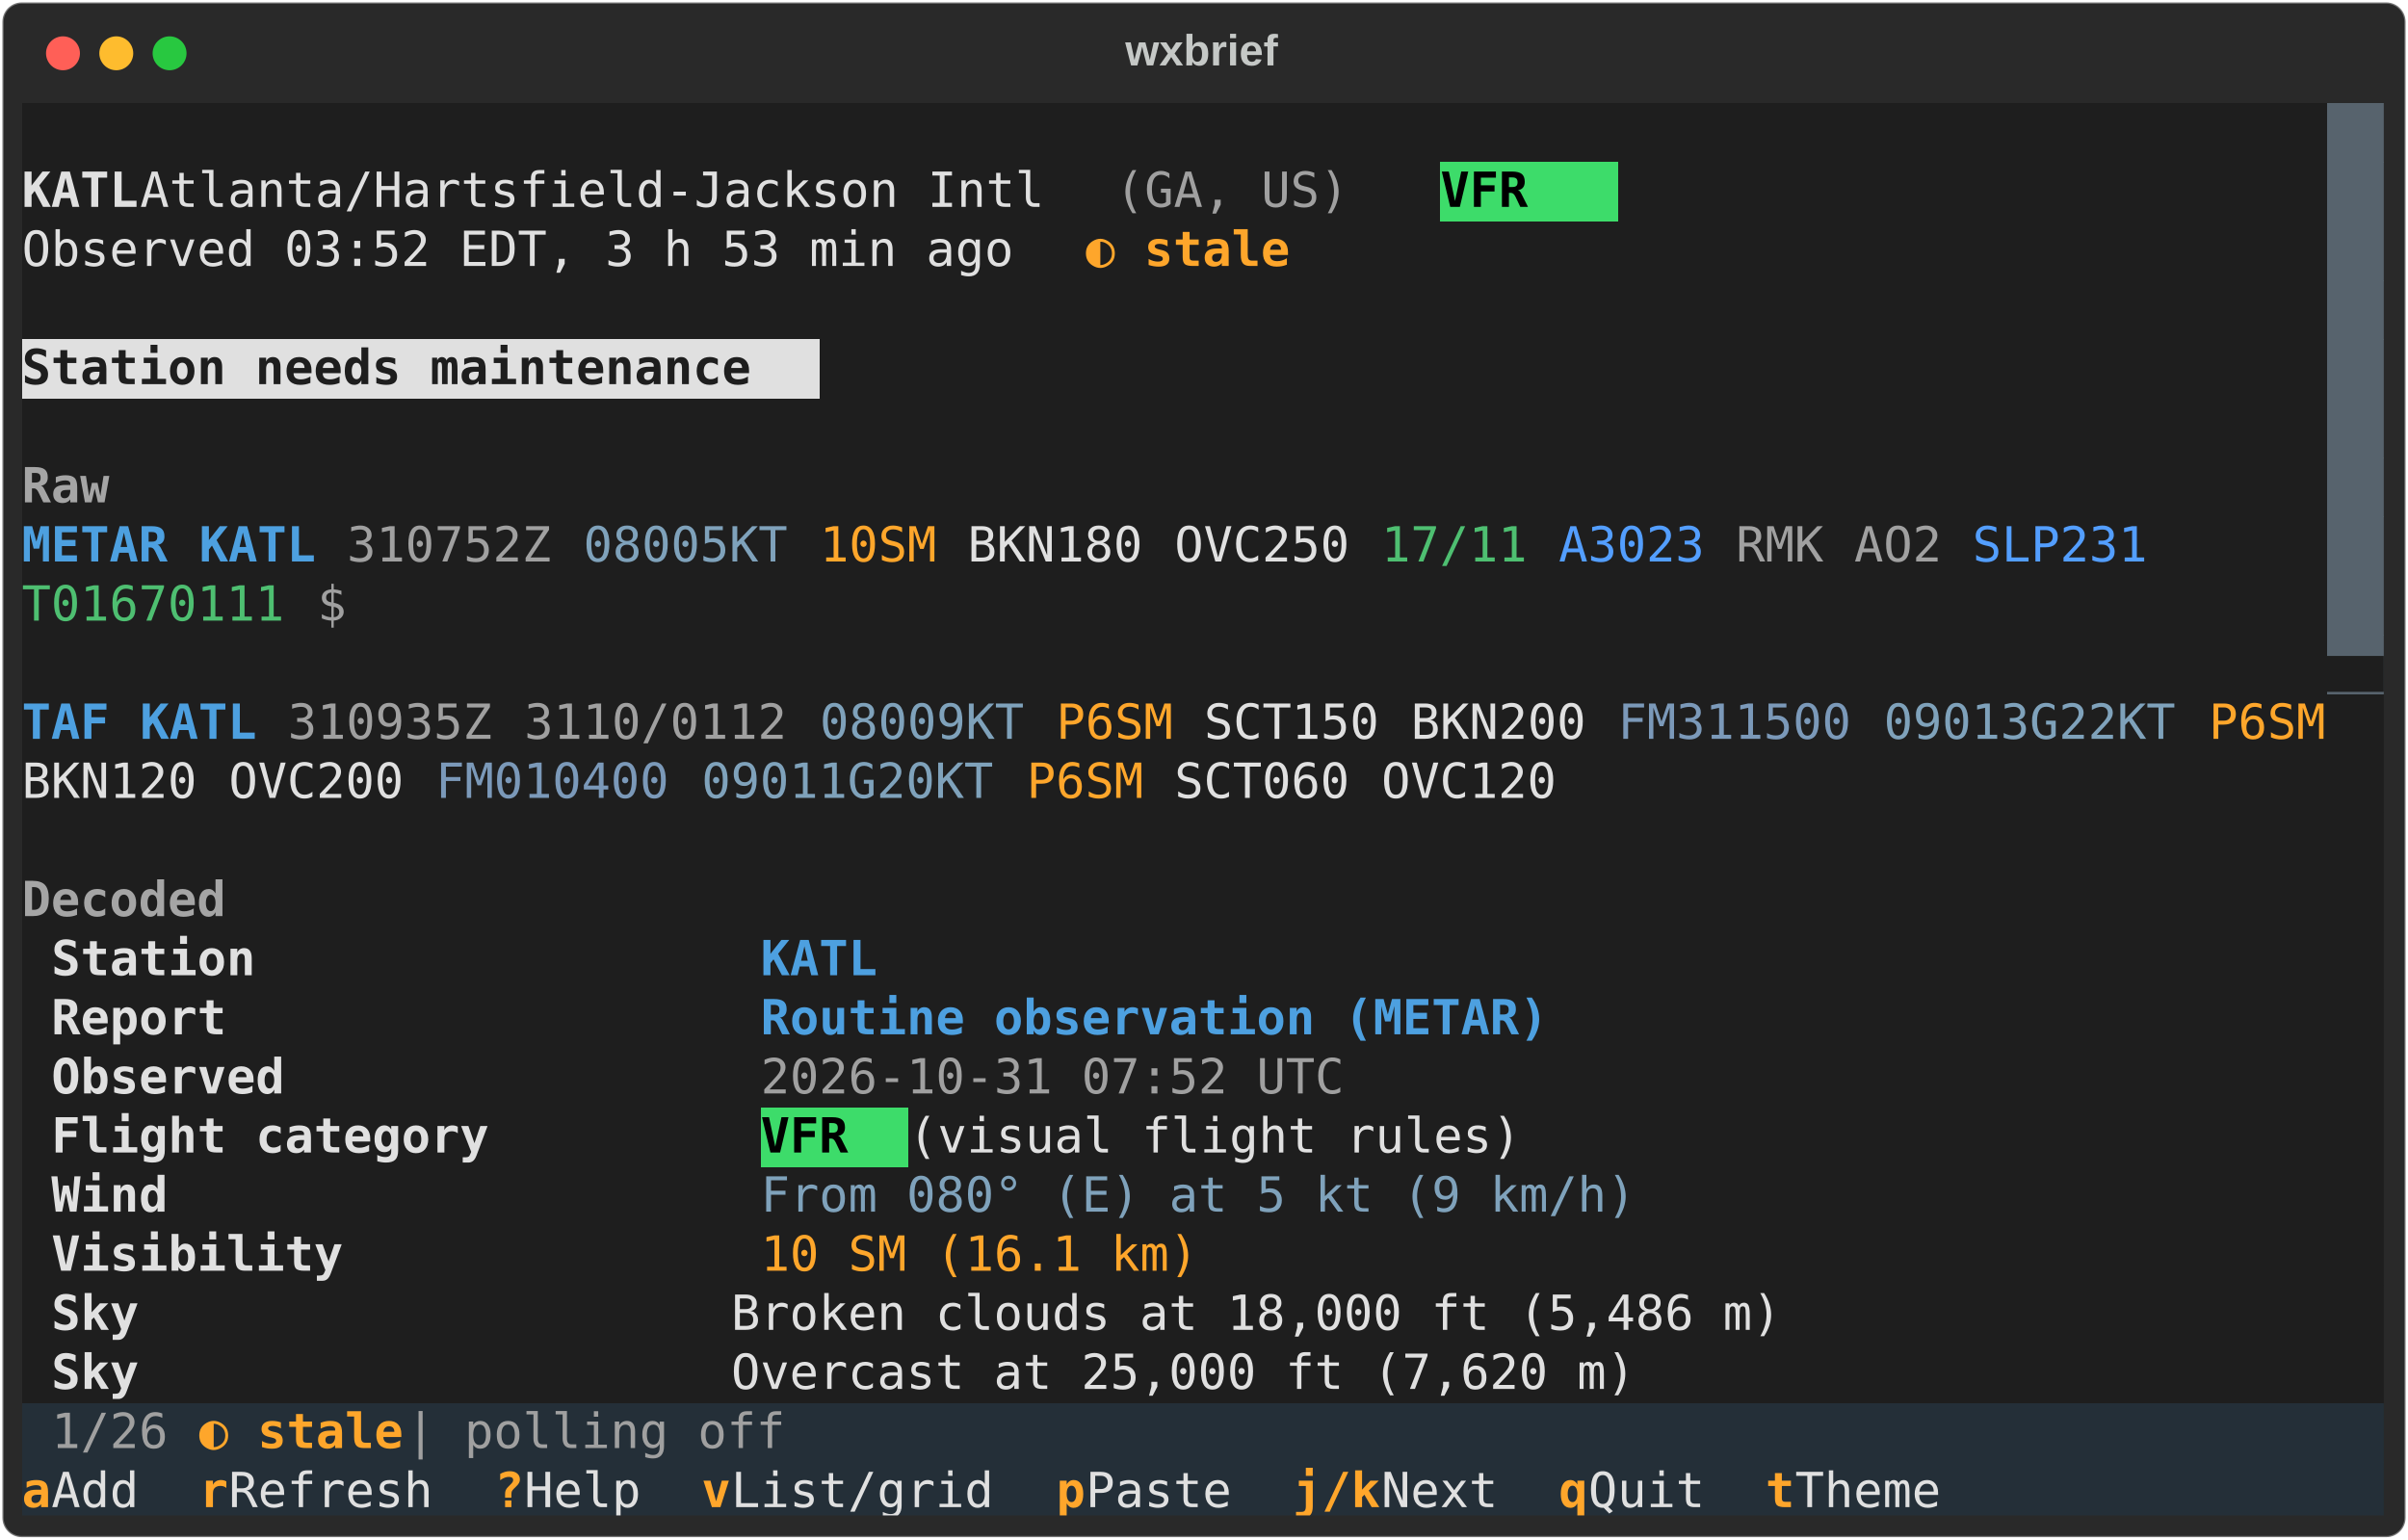
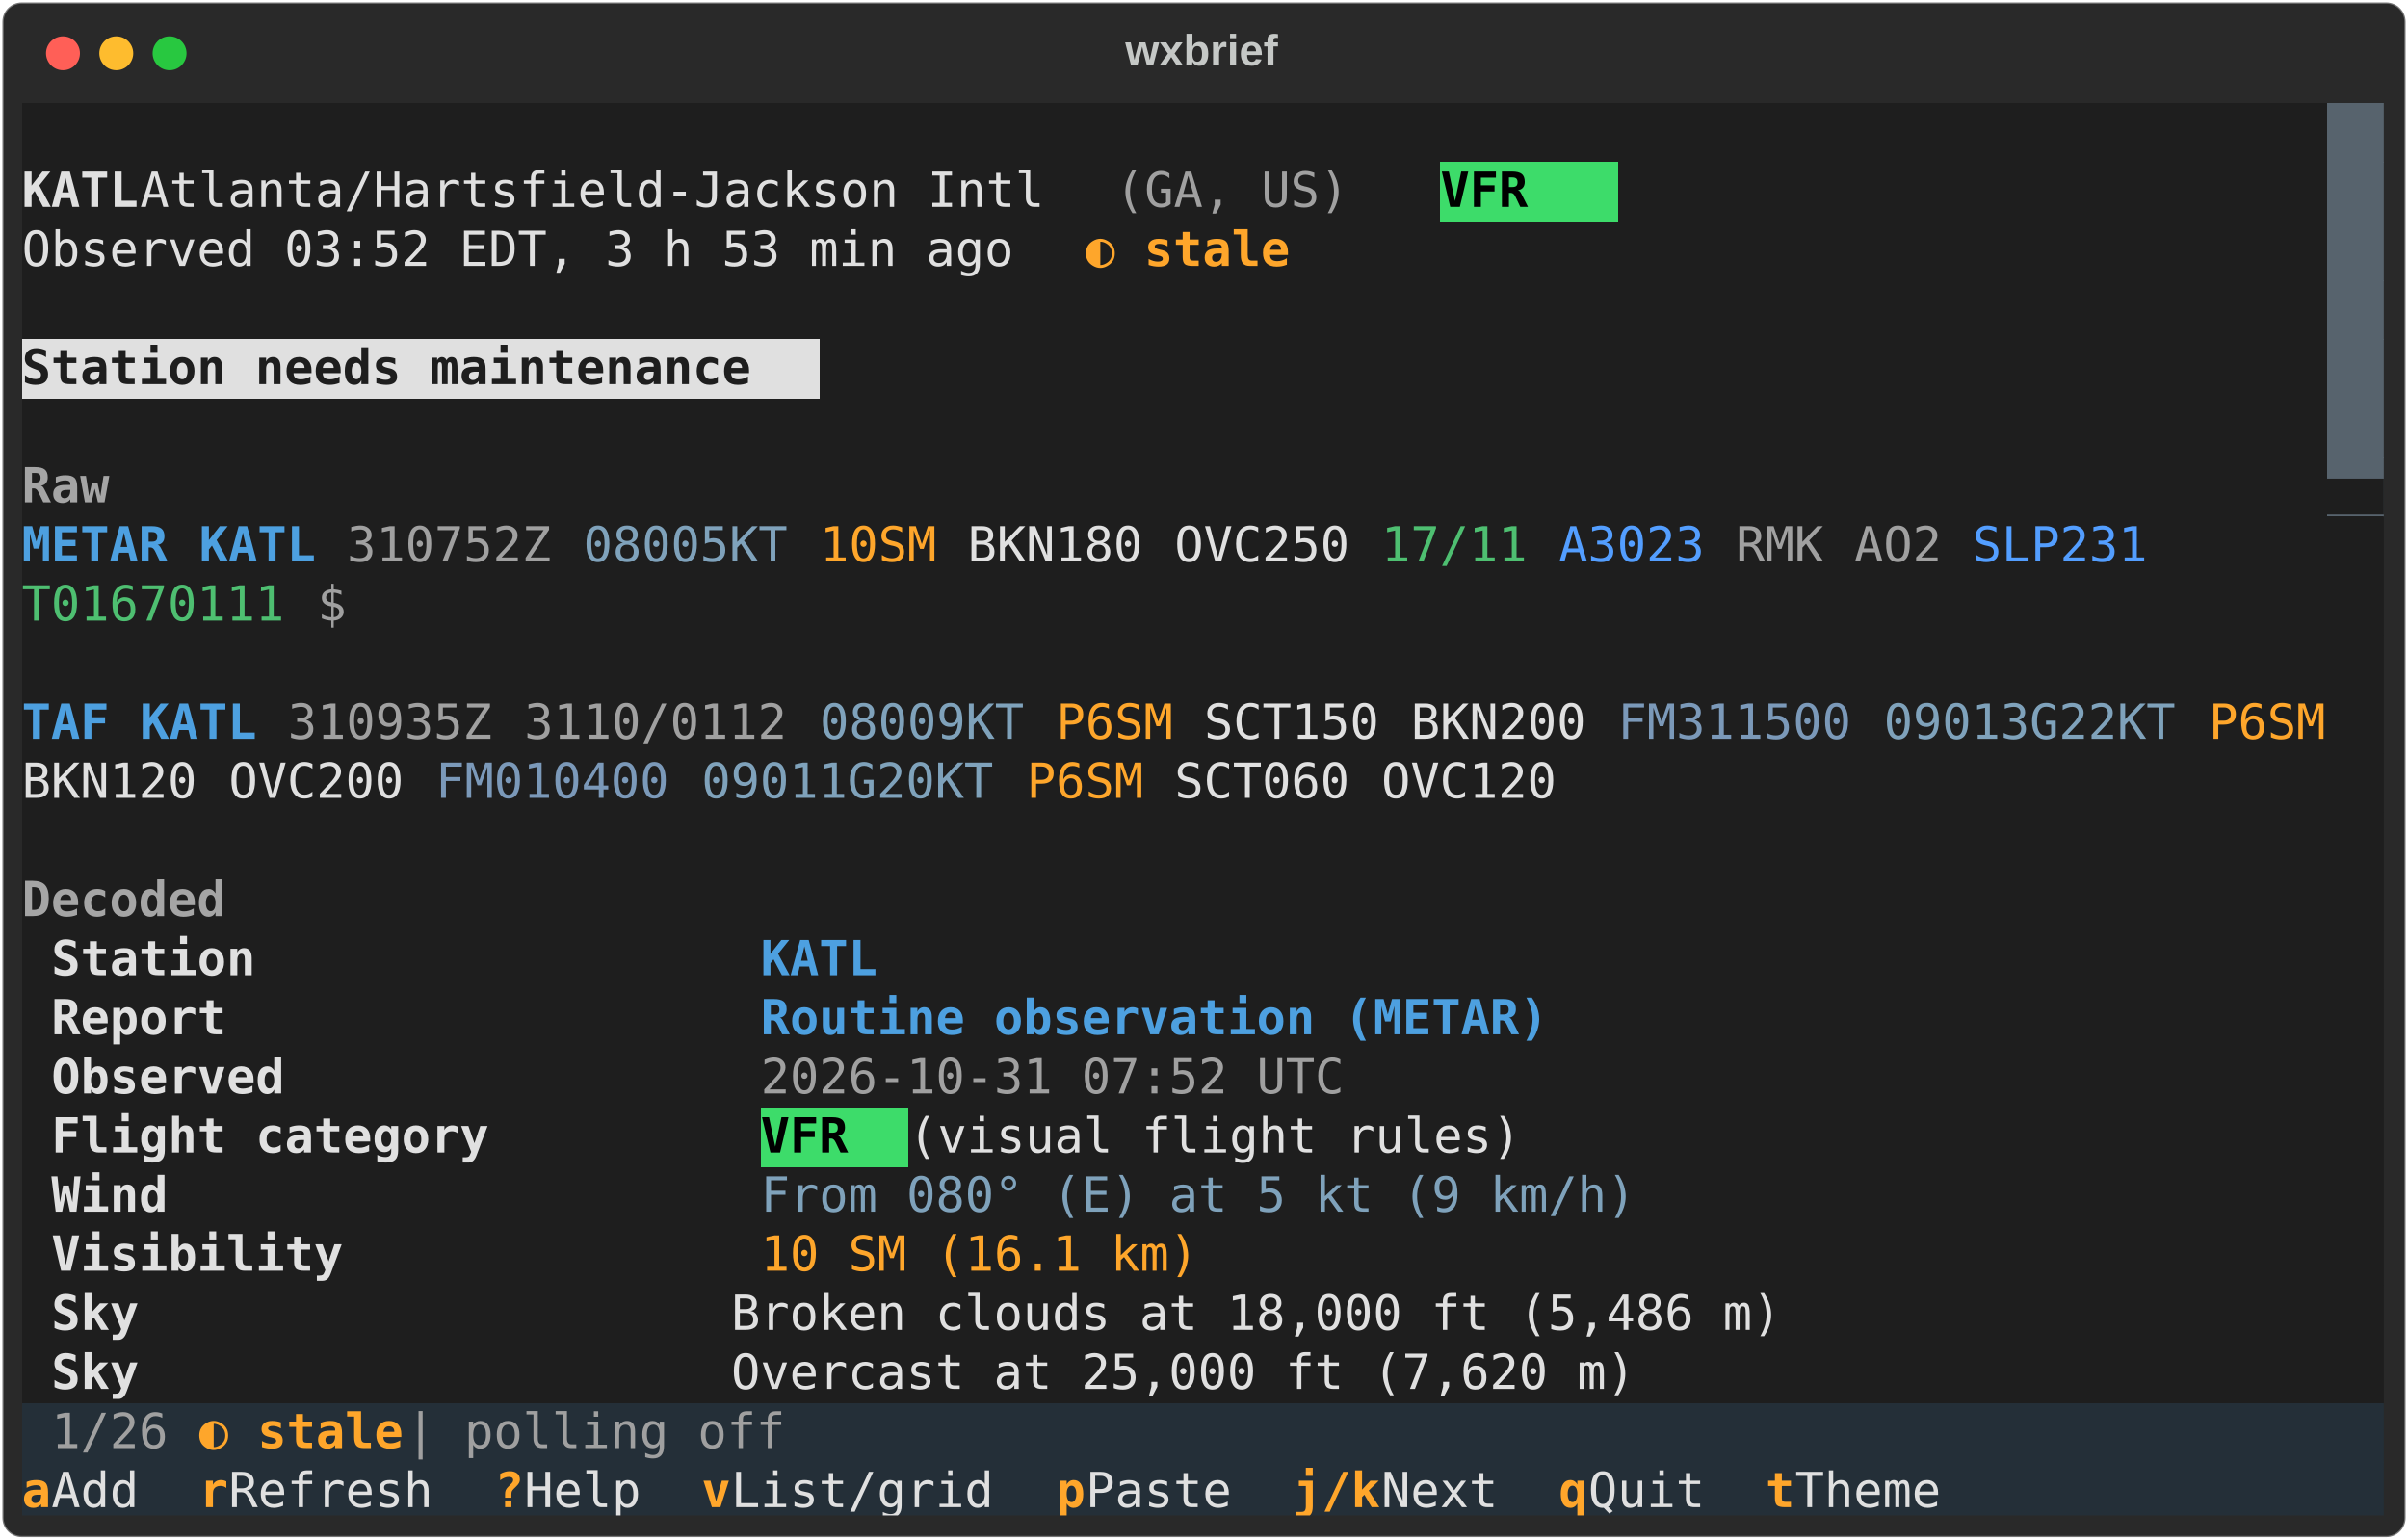
<svg xmlns="http://www.w3.org/2000/svg" class="rich-terminal" viewBox="0 0 994 635.6">
  <style>

    @font-face {
        font-family: "Fira Code";
        src: local("FiraCode-Regular"),
                url("https://cdnjs.cloudflare.com/ajax/libs/firacode/6.2.0/woff2/FiraCode-Regular.woff2") format("woff2"),
                url("https://cdnjs.cloudflare.com/ajax/libs/firacode/6.2.0/woff/FiraCode-Regular.woff") format("woff");
        font-style: normal;
        font-weight: 400;
    }
    @font-face {
        font-family: "Fira Code";
        src: local("FiraCode-Bold"),
                url("https://cdnjs.cloudflare.com/ajax/libs/firacode/6.2.0/woff2/FiraCode-Bold.woff2") format("woff2"),
                url("https://cdnjs.cloudflare.com/ajax/libs/firacode/6.2.0/woff/FiraCode-Bold.woff") format("woff");
        font-style: bold;
        font-weight: 700;
    }

    .terminal-matrix {
        font-family: Fira Code, monospace;
        font-size: 20px;
        line-height: 24.4px;
        font-variant-east-asian: full-width;
    }

    .terminal-title {
        font-size: 18px;
        font-weight: bold;
        font-family: arial;
    }

    .terminal-r1 { fill: #c5c8c6 }
.terminal-r2 { fill: #1e1e1e }
.terminal-r3 { fill: #e0e0e0;font-weight: bold }
.terminal-r4 { fill: #e0e0e0 }
.terminal-r5 { fill: #a0a0a0 }
.terminal-r6 { fill: #000000;font-weight: bold }
.terminal-r7 { fill: #fea62b;font-weight: bold }
.terminal-r8 { fill: #1e1e1e;font-weight: bold }
.terminal-r9 { fill: #a5a5a5;font-weight: bold }
.terminal-r10 { fill: #4da0e0;font-weight: bold }
.terminal-r11 { fill: #7fa2bb }
.terminal-r12 { fill: #fea62b }
.terminal-r13 { fill: #4ebf71 }
.terminal-r14 { fill: #539eff }
.terminal-r15 { fill: #7b99b9 }
.terminal-r16 { fill: #ffa62b;font-weight: bold }
    </style>
  <defs>
    <clipPath id="terminal-clip-terminal">
      <rect x="0" y="0" width="975.0" height="584.6" />
    </clipPath>
    <clipPath id="terminal-line-0">
      <rect x="0" y="1.5" width="976" height="24.65" />
    </clipPath>
    <clipPath id="terminal-line-1">
      <rect x="0" y="25.9" width="976" height="24.65" />
    </clipPath>
    <clipPath id="terminal-line-2">
      <rect x="0" y="50.3" width="976" height="24.65" />
    </clipPath>
    <clipPath id="terminal-line-3">
      <rect x="0" y="74.7" width="976" height="24.65" />
    </clipPath>
    <clipPath id="terminal-line-4">
      <rect x="0" y="99.1" width="976" height="24.65" />
    </clipPath>
    <clipPath id="terminal-line-5">
      <rect x="0" y="123.5" width="976" height="24.65" />
    </clipPath>
    <clipPath id="terminal-line-6">
      <rect x="0" y="147.9" width="976" height="24.65" />
    </clipPath>
    <clipPath id="terminal-line-7">
      <rect x="0" y="172.3" width="976" height="24.65" />
    </clipPath>
    <clipPath id="terminal-line-8">
      <rect x="0" y="196.7" width="976" height="24.65" />
    </clipPath>
    <clipPath id="terminal-line-9">
      <rect x="0" y="221.1" width="976" height="24.65" />
    </clipPath>
    <clipPath id="terminal-line-10">
      <rect x="0" y="245.5" width="976" height="24.65" />
    </clipPath>
    <clipPath id="terminal-line-11">
      <rect x="0" y="269.9" width="976" height="24.65" />
    </clipPath>
    <clipPath id="terminal-line-12">
      <rect x="0" y="294.3" width="976" height="24.65" />
    </clipPath>
    <clipPath id="terminal-line-13">
      <rect x="0" y="318.7" width="976" height="24.65" />
    </clipPath>
    <clipPath id="terminal-line-14">
      <rect x="0" y="343.1" width="976" height="24.65" />
    </clipPath>
    <clipPath id="terminal-line-15">
      <rect x="0" y="367.5" width="976" height="24.65" />
    </clipPath>
    <clipPath id="terminal-line-16">
      <rect x="0" y="391.9" width="976" height="24.65" />
    </clipPath>
    <clipPath id="terminal-line-17">
      <rect x="0" y="416.3" width="976" height="24.65" />
    </clipPath>
    <clipPath id="terminal-line-18">
      <rect x="0" y="440.7" width="976" height="24.65" />
    </clipPath>
    <clipPath id="terminal-line-19">
      <rect x="0" y="465.1" width="976" height="24.65" />
    </clipPath>
    <clipPath id="terminal-line-20">
      <rect x="0" y="489.5" width="976" height="24.65" />
    </clipPath>
    <clipPath id="terminal-line-21">
      <rect x="0" y="513.9" width="976" height="24.65" />
    </clipPath>
    <clipPath id="terminal-line-22">
      <rect x="0" y="538.3" width="976" height="24.65" />
    </clipPath>
  </defs>
  <rect fill="#292929" stroke="rgba(255,255,255,0.35)" stroke-width="1" x="1" y="1" width="992" height="633.6" rx="8" />
  <text class="terminal-title" fill="#c5c8c6" text-anchor="middle" x="496" y="27">wxbrief</text>
  <g transform="translate(26,22)">
    <circle cx="0" cy="0" r="7" fill="#ff5f57" />
    <circle cx="22" cy="0" r="7" fill="#febc2e" />
    <circle cx="44" cy="0" r="7" fill="#28c840" />
  </g>
  <g transform="translate(9, 41)" clip-path="url(#terminal-clip-terminal)">
    <rect fill="#1e1e1e" x="0" y="1.5" width="951.6" height="24.65" shape-rendering="crispEdges" />
    <rect fill="#57636d" x="951.6" y="1.5" width="24.4" height="24.65" shape-rendering="crispEdges" />
    <rect fill="#1e1e1e" x="0" y="25.9" width="48.8" height="24.65" shape-rendering="crispEdges" />
    <rect fill="#1e1e1e" x="48.8" y="25.9" width="402.6" height="24.65" shape-rendering="crispEdges" />
    <rect fill="#1e1e1e" x="451.4" y="25.9" width="109.8" height="24.65" shape-rendering="crispEdges" />
    <rect fill="#1e1e1e" x="561.2" y="25.9" width="24.4" height="24.65" shape-rendering="crispEdges" />
    <rect fill="#3ddc6a" x="585.6" y="25.9" width="73.2" height="24.65" shape-rendering="crispEdges" />
    <rect fill="#1e1e1e" x="658.8" y="25.9" width="292.8" height="24.65" shape-rendering="crispEdges" />
    <rect fill="#57636d" x="951.6" y="25.9" width="24.4" height="24.65" shape-rendering="crispEdges" />
    <rect fill="#1e1e1e" x="0" y="50.3" width="439.2" height="24.65" shape-rendering="crispEdges" />
    <rect fill="#1e1e1e" x="439.2" y="50.3" width="85.4" height="24.65" shape-rendering="crispEdges" />
    <rect fill="#1e1e1e" x="524.6" y="50.3" width="427" height="24.65" shape-rendering="crispEdges" />
    <rect fill="#57636d" x="951.6" y="50.3" width="24.4" height="24.65" shape-rendering="crispEdges" />
    <rect fill="#1e1e1e" x="0" y="74.7" width="951.6" height="24.65" shape-rendering="crispEdges" />
    <rect fill="#57636d" x="951.6" y="74.7" width="24.4" height="24.65" shape-rendering="crispEdges" />
    <rect fill="#e0e0e0" x="0" y="99.1" width="329.4" height="24.65" shape-rendering="crispEdges" />
    <rect fill="#1e1e1e" x="329.4" y="99.1" width="622.2" height="24.65" shape-rendering="crispEdges" />
    <rect fill="#57636d" x="951.6" y="99.1" width="24.4" height="24.65" shape-rendering="crispEdges" />
    <rect fill="#1e1e1e" x="0" y="123.5" width="951.6" height="24.65" shape-rendering="crispEdges" />
    <rect fill="#57636d" x="951.6" y="123.5" width="24.4" height="24.65" shape-rendering="crispEdges" />
    <rect fill="#1e1e1e" x="0" y="147.9" width="36.6" height="24.65" shape-rendering="crispEdges" />
    <rect fill="#1e1e1e" x="36.6" y="147.9" width="915" height="24.65" shape-rendering="crispEdges" />
    <rect fill="#57636d" x="951.6" y="147.9" width="24.4" height="24.65" shape-rendering="crispEdges" />
    <rect fill="#1e1e1e" x="0" y="172.3" width="61" height="24.65" shape-rendering="crispEdges" />
    <rect fill="#1e1e1e" x="61" y="172.3" width="12.2" height="24.65" shape-rendering="crispEdges" />
    <rect fill="#1e1e1e" x="73.2" y="172.3" width="48.8" height="24.65" shape-rendering="crispEdges" />
    <rect fill="#1e1e1e" x="122" y="172.3" width="12.2" height="24.65" shape-rendering="crispEdges" />
    <rect fill="#1e1e1e" x="134.2" y="172.3" width="85.4" height="24.65" shape-rendering="crispEdges" />
    <rect fill="#1e1e1e" x="219.6" y="172.3" width="12.2" height="24.65" shape-rendering="crispEdges" />
    <rect fill="#1e1e1e" x="231.8" y="172.3" width="85.4" height="24.65" shape-rendering="crispEdges" />
    <rect fill="#1e1e1e" x="317.2" y="172.3" width="12.2" height="24.65" shape-rendering="crispEdges" />
    <rect fill="#1e1e1e" x="329.4" y="172.3" width="48.8" height="24.65" shape-rendering="crispEdges" />
    <rect fill="#1e1e1e" x="378.2" y="172.3" width="12.2" height="24.65" shape-rendering="crispEdges" />
    <rect fill="#1e1e1e" x="390.4" y="172.3" width="73.2" height="24.65" shape-rendering="crispEdges" />
    <rect fill="#1e1e1e" x="463.6" y="172.3" width="12.2" height="24.65" shape-rendering="crispEdges" />
    <rect fill="#1e1e1e" x="475.8" y="172.3" width="73.2" height="24.65" shape-rendering="crispEdges" />
    <rect fill="#1e1e1e" x="549" y="172.3" width="12.2" height="24.65" shape-rendering="crispEdges" />
    <rect fill="#1e1e1e" x="561.2" y="172.3" width="61" height="24.65" shape-rendering="crispEdges" />
    <rect fill="#1e1e1e" x="622.2" y="172.3" width="12.2" height="24.65" shape-rendering="crispEdges" />
    <rect fill="#1e1e1e" x="634.4" y="172.3" width="61" height="24.65" shape-rendering="crispEdges" />
    <rect fill="#1e1e1e" x="695.4" y="172.3" width="12.2" height="24.65" shape-rendering="crispEdges" />
    <rect fill="#1e1e1e" x="707.6" y="172.3" width="36.6" height="24.65" shape-rendering="crispEdges" />
    <rect fill="#1e1e1e" x="744.2" y="172.3" width="12.2" height="24.65" shape-rendering="crispEdges" />
    <rect fill="#1e1e1e" x="756.4" y="172.3" width="36.6" height="24.65" shape-rendering="crispEdges" />
    <rect fill="#1e1e1e" x="793" y="172.3" width="12.2" height="24.65" shape-rendering="crispEdges" />
    <rect fill="#1e1e1e" x="805.2" y="172.3" width="73.2" height="24.65" shape-rendering="crispEdges" />
    <rect fill="#1e1e1e" x="878.4" y="172.3" width="73.2" height="24.65" shape-rendering="crispEdges" />
-     <rect fill="#57636d" x="951.6" y="172.3" width="24.4" height="24.65" shape-rendering="crispEdges" />
+     <rect fill="#1e1e1e" x="951.6" y="172.3" width="24.4" height="24.65" shape-rendering="crispEdges" />
    <rect fill="#1e1e1e" x="0" y="196.7" width="109.8" height="24.65" shape-rendering="crispEdges" />
    <rect fill="#1e1e1e" x="109.8" y="196.7" width="12.2" height="24.65" shape-rendering="crispEdges" />
    <rect fill="#1e1e1e" x="122" y="196.7" width="12.2" height="24.65" shape-rendering="crispEdges" />
    <rect fill="#1e1e1e" x="134.2" y="196.7" width="817.4" height="24.65" shape-rendering="crispEdges" />
-     <rect fill="#57636d" x="951.6" y="196.7" width="24.4" height="24.65" shape-rendering="crispEdges" />
+     <rect fill="#1e1e1e" x="951.6" y="196.7" width="24.4" height="24.65" shape-rendering="crispEdges" />
    <rect fill="#1e1e1e" x="0" y="221.1" width="0" height="24.65" shape-rendering="crispEdges" />
    <rect fill="#1e1e1e" x="0" y="221.1" width="951.6" height="24.65" shape-rendering="crispEdges" />
-     <rect fill="#57636d" x="951.6" y="221.1" width="24.4" height="24.65" shape-rendering="crispEdges" />
+     <rect fill="#1e1e1e" x="951.6" y="221.1" width="24.4" height="24.65" shape-rendering="crispEdges" />
    <rect fill="#1e1e1e" x="0" y="245.5" width="36.6" height="24.65" shape-rendering="crispEdges" />
    <rect fill="#1e1e1e" x="36.6" y="245.5" width="12.2" height="24.65" shape-rendering="crispEdges" />
    <rect fill="#1e1e1e" x="48.8" y="245.5" width="48.8" height="24.65" shape-rendering="crispEdges" />
    <rect fill="#1e1e1e" x="97.6" y="245.5" width="12.2" height="24.65" shape-rendering="crispEdges" />
    <rect fill="#1e1e1e" x="109.8" y="245.5" width="85.4" height="24.65" shape-rendering="crispEdges" />
    <rect fill="#1e1e1e" x="195.2" y="245.5" width="12.2" height="24.65" shape-rendering="crispEdges" />
    <rect fill="#1e1e1e" x="207.4" y="245.5" width="109.8" height="24.65" shape-rendering="crispEdges" />
    <rect fill="#1e1e1e" x="317.2" y="245.5" width="12.2" height="24.65" shape-rendering="crispEdges" />
    <rect fill="#1e1e1e" x="329.4" y="245.5" width="85.4" height="24.65" shape-rendering="crispEdges" />
    <rect fill="#1e1e1e" x="414.8" y="245.5" width="12.2" height="24.65" shape-rendering="crispEdges" />
    <rect fill="#1e1e1e" x="427" y="245.5" width="48.8" height="24.65" shape-rendering="crispEdges" />
    <rect fill="#1e1e1e" x="475.8" y="245.5" width="12.2" height="24.65" shape-rendering="crispEdges" />
    <rect fill="#1e1e1e" x="488" y="245.5" width="73.2" height="24.65" shape-rendering="crispEdges" />
    <rect fill="#1e1e1e" x="561.2" y="245.5" width="12.2" height="24.65" shape-rendering="crispEdges" />
    <rect fill="#1e1e1e" x="573.4" y="245.5" width="73.2" height="24.65" shape-rendering="crispEdges" />
    <rect fill="#1e1e1e" x="646.6" y="245.5" width="12.2" height="24.65" shape-rendering="crispEdges" />
    <rect fill="#1e1e1e" x="658.8" y="245.5" width="97.6" height="24.65" shape-rendering="crispEdges" />
    <rect fill="#1e1e1e" x="756.4" y="245.5" width="12.2" height="24.65" shape-rendering="crispEdges" />
    <rect fill="#1e1e1e" x="768.6" y="245.5" width="122" height="24.65" shape-rendering="crispEdges" />
    <rect fill="#1e1e1e" x="890.6" y="245.5" width="12.2" height="24.65" shape-rendering="crispEdges" />
    <rect fill="#1e1e1e" x="902.8" y="245.5" width="48.8" height="24.65" shape-rendering="crispEdges" />
    <rect fill="#1e1e1e" x="951.6" y="245.5" width="24.4" height="24.65" shape-rendering="crispEdges" />
    <rect fill="#1e1e1e" x="0" y="269.9" width="73.2" height="24.65" shape-rendering="crispEdges" />
    <rect fill="#1e1e1e" x="73.2" y="269.9" width="12.2" height="24.65" shape-rendering="crispEdges" />
    <rect fill="#1e1e1e" x="85.4" y="269.9" width="73.2" height="24.65" shape-rendering="crispEdges" />
    <rect fill="#1e1e1e" x="158.6" y="269.9" width="12.2" height="24.65" shape-rendering="crispEdges" />
    <rect fill="#1e1e1e" x="170.8" y="269.9" width="97.6" height="24.65" shape-rendering="crispEdges" />
    <rect fill="#1e1e1e" x="268.4" y="269.9" width="12.2" height="24.65" shape-rendering="crispEdges" />
    <rect fill="#1e1e1e" x="280.6" y="269.9" width="122" height="24.65" shape-rendering="crispEdges" />
    <rect fill="#1e1e1e" x="402.6" y="269.9" width="12.2" height="24.65" shape-rendering="crispEdges" />
    <rect fill="#1e1e1e" x="414.8" y="269.9" width="48.8" height="24.65" shape-rendering="crispEdges" />
    <rect fill="#1e1e1e" x="463.6" y="269.9" width="12.2" height="24.65" shape-rendering="crispEdges" />
    <rect fill="#1e1e1e" x="475.8" y="269.9" width="73.2" height="24.65" shape-rendering="crispEdges" />
    <rect fill="#1e1e1e" x="549" y="269.9" width="12.2" height="24.65" shape-rendering="crispEdges" />
    <rect fill="#1e1e1e" x="561.2" y="269.9" width="73.2" height="24.65" shape-rendering="crispEdges" />
    <rect fill="#1e1e1e" x="634.4" y="269.9" width="317.2" height="24.65" shape-rendering="crispEdges" />
    <rect fill="#1e1e1e" x="951.6" y="269.9" width="24.4" height="24.65" shape-rendering="crispEdges" />
    <rect fill="#1e1e1e" x="0" y="294.3" width="951.6" height="24.65" shape-rendering="crispEdges" />
    <rect fill="#1e1e1e" x="951.6" y="294.3" width="24.4" height="24.65" shape-rendering="crispEdges" />
    <rect fill="#1e1e1e" x="0" y="318.7" width="85.4" height="24.65" shape-rendering="crispEdges" />
    <rect fill="#1e1e1e" x="85.4" y="318.7" width="866.2" height="24.65" shape-rendering="crispEdges" />
    <rect fill="#1e1e1e" x="951.6" y="318.7" width="24.4" height="24.65" shape-rendering="crispEdges" />
    <rect fill="#1e1e1e" x="0" y="343.1" width="12.2" height="24.65" shape-rendering="crispEdges" />
    <rect fill="#1e1e1e" x="12.2" y="343.1" width="85.4" height="24.65" shape-rendering="crispEdges" />
    <rect fill="#1e1e1e" x="97.6" y="343.1" width="195.2" height="24.65" shape-rendering="crispEdges" />
    <rect fill="#1e1e1e" x="292.8" y="343.1" width="12.2" height="24.65" shape-rendering="crispEdges" />
    <rect fill="#1e1e1e" x="305" y="343.1" width="48.8" height="24.65" shape-rendering="crispEdges" />
    <rect fill="#1e1e1e" x="353.8" y="343.1" width="573.4" height="24.65" shape-rendering="crispEdges" />
    <rect fill="#1e1e1e" x="927.2" y="343.1" width="24.4" height="24.65" shape-rendering="crispEdges" />
    <rect fill="#1e1e1e" x="951.6" y="343.1" width="24.4" height="24.65" shape-rendering="crispEdges" />
    <rect fill="#1e1e1e" x="0" y="367.5" width="12.2" height="24.65" shape-rendering="crispEdges" />
    <rect fill="#1e1e1e" x="12.2" y="367.5" width="73.2" height="24.65" shape-rendering="crispEdges" />
    <rect fill="#1e1e1e" x="85.4" y="367.5" width="207.4" height="24.65" shape-rendering="crispEdges" />
    <rect fill="#1e1e1e" x="292.8" y="367.5" width="12.2" height="24.65" shape-rendering="crispEdges" />
    <rect fill="#1e1e1e" x="305" y="367.5" width="329.4" height="24.65" shape-rendering="crispEdges" />
    <rect fill="#1e1e1e" x="634.4" y="367.5" width="292.8" height="24.65" shape-rendering="crispEdges" />
    <rect fill="#1e1e1e" x="927.2" y="367.5" width="24.4" height="24.65" shape-rendering="crispEdges" />
    <rect fill="#1e1e1e" x="951.6" y="367.5" width="24.4" height="24.65" shape-rendering="crispEdges" />
    <rect fill="#1e1e1e" x="0" y="391.9" width="12.2" height="24.65" shape-rendering="crispEdges" />
    <rect fill="#1e1e1e" x="12.2" y="391.9" width="97.6" height="24.65" shape-rendering="crispEdges" />
    <rect fill="#1e1e1e" x="109.8" y="391.9" width="183" height="24.65" shape-rendering="crispEdges" />
    <rect fill="#1e1e1e" x="292.8" y="391.9" width="12.2" height="24.65" shape-rendering="crispEdges" />
    <rect fill="#1e1e1e" x="305" y="391.9" width="244" height="24.65" shape-rendering="crispEdges" />
    <rect fill="#1e1e1e" x="549" y="391.9" width="378.2" height="24.65" shape-rendering="crispEdges" />
    <rect fill="#1e1e1e" x="927.2" y="391.9" width="24.4" height="24.65" shape-rendering="crispEdges" />
    <rect fill="#1e1e1e" x="951.6" y="391.9" width="24.4" height="24.65" shape-rendering="crispEdges" />
    <rect fill="#1e1e1e" x="0" y="416.3" width="12.2" height="24.65" shape-rendering="crispEdges" />
    <rect fill="#1e1e1e" x="12.2" y="416.3" width="183" height="24.65" shape-rendering="crispEdges" />
    <rect fill="#1e1e1e" x="195.2" y="416.3" width="97.6" height="24.65" shape-rendering="crispEdges" />
    <rect fill="#1e1e1e" x="292.8" y="416.3" width="12.2" height="24.65" shape-rendering="crispEdges" />
    <rect fill="#3ddc6a" x="305" y="416.3" width="61" height="24.65" shape-rendering="crispEdges" />
    <rect fill="#1e1e1e" x="366" y="416.3" width="561.2" height="24.65" shape-rendering="crispEdges" />
    <rect fill="#1e1e1e" x="927.2" y="416.3" width="24.4" height="24.65" shape-rendering="crispEdges" />
    <rect fill="#1e1e1e" x="951.6" y="416.3" width="24.4" height="24.65" shape-rendering="crispEdges" />
    <rect fill="#1e1e1e" x="0" y="440.7" width="12.2" height="24.65" shape-rendering="crispEdges" />
    <rect fill="#1e1e1e" x="12.2" y="440.7" width="48.8" height="24.65" shape-rendering="crispEdges" />
    <rect fill="#1e1e1e" x="61" y="440.7" width="231.8" height="24.65" shape-rendering="crispEdges" />
    <rect fill="#1e1e1e" x="292.8" y="440.7" width="12.2" height="24.65" shape-rendering="crispEdges" />
    <rect fill="#1e1e1e" x="305" y="440.7" width="366" height="24.65" shape-rendering="crispEdges" />
    <rect fill="#1e1e1e" x="671" y="440.7" width="256.2" height="24.65" shape-rendering="crispEdges" />
    <rect fill="#1e1e1e" x="927.2" y="440.7" width="24.4" height="24.65" shape-rendering="crispEdges" />
    <rect fill="#1e1e1e" x="951.6" y="440.7" width="24.4" height="24.65" shape-rendering="crispEdges" />
    <rect fill="#1e1e1e" x="0" y="465.1" width="12.2" height="24.65" shape-rendering="crispEdges" />
    <rect fill="#1e1e1e" x="12.2" y="465.1" width="122" height="24.65" shape-rendering="crispEdges" />
    <rect fill="#1e1e1e" x="134.2" y="465.1" width="158.6" height="24.65" shape-rendering="crispEdges" />
    <rect fill="#1e1e1e" x="292.8" y="465.1" width="12.2" height="24.65" shape-rendering="crispEdges" />
    <rect fill="#1e1e1e" x="305" y="465.1" width="183" height="24.65" shape-rendering="crispEdges" />
    <rect fill="#1e1e1e" x="488" y="465.1" width="439.2" height="24.65" shape-rendering="crispEdges" />
    <rect fill="#1e1e1e" x="927.2" y="465.1" width="24.4" height="24.65" shape-rendering="crispEdges" />
    <rect fill="#1e1e1e" x="951.6" y="465.1" width="24.4" height="24.65" shape-rendering="crispEdges" />
    <rect fill="#1e1e1e" x="0" y="489.5" width="12.2" height="24.65" shape-rendering="crispEdges" />
    <rect fill="#1e1e1e" x="12.2" y="489.5" width="36.6" height="24.65" shape-rendering="crispEdges" />
    <rect fill="#1e1e1e" x="48.8" y="489.5" width="244" height="24.65" shape-rendering="crispEdges" />
    <rect fill="#1e1e1e" x="292.8" y="489.5" width="634.4" height="24.65" shape-rendering="crispEdges" />
    <rect fill="#1e1e1e" x="927.2" y="489.5" width="24.4" height="24.65" shape-rendering="crispEdges" />
    <rect fill="#1e1e1e" x="951.6" y="489.5" width="24.4" height="24.65" shape-rendering="crispEdges" />
    <rect fill="#1e1e1e" x="0" y="513.9" width="12.2" height="24.65" shape-rendering="crispEdges" />
    <rect fill="#1e1e1e" x="12.2" y="513.9" width="36.6" height="24.65" shape-rendering="crispEdges" />
    <rect fill="#1e1e1e" x="48.8" y="513.9" width="244" height="24.65" shape-rendering="crispEdges" />
    <rect fill="#1e1e1e" x="292.8" y="513.9" width="634.4" height="24.65" shape-rendering="crispEdges" />
    <rect fill="#1e1e1e" x="927.2" y="513.9" width="24.4" height="24.65" shape-rendering="crispEdges" />
    <rect fill="#1e1e1e" x="951.6" y="513.9" width="24.4" height="24.65" shape-rendering="crispEdges" />
    <rect fill="#242f38" x="0" y="538.3" width="12.2" height="24.65" shape-rendering="crispEdges" />
    <rect fill="#242f38" x="12.2" y="538.3" width="61" height="24.65" shape-rendering="crispEdges" />
    <rect fill="#242f38" x="73.2" y="538.3" width="85.4" height="24.65" shape-rendering="crispEdges" />
    <rect fill="#242f38" x="158.6" y="538.3" width="170.8" height="24.65" shape-rendering="crispEdges" />
    <rect fill="#242f38" x="329.4" y="538.3" width="646.6" height="24.65" shape-rendering="crispEdges" />
    <rect fill="#242f38" x="0" y="562.7" width="12.2" height="24.65" shape-rendering="crispEdges" />
    <rect fill="#242f38" x="12.2" y="562.7" width="48.8" height="24.65" shape-rendering="crispEdges" />
    <rect fill="#242f38" x="61" y="562.7" width="12.2" height="24.65" shape-rendering="crispEdges" />
    <rect fill="#242f38" x="73.2" y="562.7" width="12.2" height="24.65" shape-rendering="crispEdges" />
    <rect fill="#242f38" x="85.4" y="562.7" width="97.6" height="24.65" shape-rendering="crispEdges" />
    <rect fill="#242f38" x="183" y="562.7" width="12.2" height="24.65" shape-rendering="crispEdges" />
    <rect fill="#242f38" x="195.2" y="562.7" width="12.2" height="24.65" shape-rendering="crispEdges" />
    <rect fill="#242f38" x="207.4" y="562.7" width="61" height="24.65" shape-rendering="crispEdges" />
    <rect fill="#242f38" x="268.4" y="562.7" width="12.2" height="24.65" shape-rendering="crispEdges" />
    <rect fill="#242f38" x="280.6" y="562.7" width="12.2" height="24.65" shape-rendering="crispEdges" />
    <rect fill="#242f38" x="292.8" y="562.7" width="122" height="24.65" shape-rendering="crispEdges" />
    <rect fill="#242f38" x="414.8" y="562.7" width="12.2" height="24.65" shape-rendering="crispEdges" />
    <rect fill="#242f38" x="427" y="562.7" width="12.2" height="24.65" shape-rendering="crispEdges" />
    <rect fill="#242f38" x="439.2" y="562.7" width="73.2" height="24.65" shape-rendering="crispEdges" />
    <rect fill="#242f38" x="512.4" y="562.7" width="12.2" height="24.65" shape-rendering="crispEdges" />
    <rect fill="#242f38" x="524.6" y="562.7" width="36.6" height="24.65" shape-rendering="crispEdges" />
    <rect fill="#242f38" x="561.2" y="562.7" width="61" height="24.65" shape-rendering="crispEdges" />
    <rect fill="#242f38" x="622.2" y="562.7" width="12.2" height="24.65" shape-rendering="crispEdges" />
    <rect fill="#242f38" x="634.4" y="562.7" width="12.2" height="24.65" shape-rendering="crispEdges" />
    <rect fill="#242f38" x="646.6" y="562.7" width="61" height="24.65" shape-rendering="crispEdges" />
    <rect fill="#242f38" x="707.6" y="562.7" width="12.2" height="24.65" shape-rendering="crispEdges" />
    <rect fill="#242f38" x="719.8" y="562.7" width="12.2" height="24.65" shape-rendering="crispEdges" />
    <rect fill="#242f38" x="732" y="562.7" width="73.2" height="24.65" shape-rendering="crispEdges" />
    <rect fill="#242f38" x="805.2" y="562.7" width="170.8" height="24.65" shape-rendering="crispEdges" />
    <g class="terminal-matrix">
      <text class="terminal-r1" x="976" y="20" textLength="12.2" clip-path="url(#terminal-line-0)">
</text>
      <text class="terminal-r3" x="0" y="44.4" textLength="48.8" clip-path="url(#terminal-line-1)">KATL</text>
      <text class="terminal-r4" x="48.8" y="44.4" textLength="402.6" clip-path="url(#terminal-line-1)">  Atlanta/Hartsfield-Jackson Intl</text>
      <text class="terminal-r5" x="451.4" y="44.4" textLength="109.8" clip-path="url(#terminal-line-1)"> (GA, US)</text>
      <text class="terminal-r6" x="585.6" y="44.4" textLength="73.2" clip-path="url(#terminal-line-1)"> VFR  </text>
      <text class="terminal-r1" x="976" y="44.4" textLength="12.2" clip-path="url(#terminal-line-1)">
</text>
      <text class="terminal-r4" x="0" y="68.8" textLength="439.2" clip-path="url(#terminal-line-2)">Observed 03:52 EDT, 3 h 53 min ago  </text>
      <text class="terminal-r7" x="439.2" y="68.8" textLength="85.4" clip-path="url(#terminal-line-2)">◐ stale</text>
      <text class="terminal-r1" x="976" y="68.8" textLength="12.2" clip-path="url(#terminal-line-2)">
</text>
      <text class="terminal-r1" x="976" y="93.2" textLength="12.2" clip-path="url(#terminal-line-3)">
</text>
      <text class="terminal-r8" x="0" y="117.6" textLength="329.4" clip-path="url(#terminal-line-4)"> Station needs maintenance </text>
      <text class="terminal-r1" x="976" y="117.6" textLength="12.2" clip-path="url(#terminal-line-4)">
</text>
      <text class="terminal-r1" x="976" y="142" textLength="12.2" clip-path="url(#terminal-line-5)">
</text>
      <text class="terminal-r9" x="0" y="166.4" textLength="36.6" clip-path="url(#terminal-line-6)">Raw</text>
+       <text class="terminal-r2" x="951.6" y="166.4" textLength="24.4" clip-path="url(#terminal-line-6)">▅▅</text>
      <text class="terminal-r1" x="976" y="166.4" textLength="12.2" clip-path="url(#terminal-line-6)">
</text>
      <text class="terminal-r10" x="0" y="190.8" textLength="61" clip-path="url(#terminal-line-7)">METAR</text>
      <text class="terminal-r10" x="73.2" y="190.8" textLength="48.8" clip-path="url(#terminal-line-7)">KATL</text>
      <text class="terminal-r5" x="134.2" y="190.8" textLength="85.4" clip-path="url(#terminal-line-7)">310752Z</text>
      <text class="terminal-r11" x="231.8" y="190.8" textLength="85.4" clip-path="url(#terminal-line-7)">08005KT</text>
      <text class="terminal-r12" x="329.4" y="190.8" textLength="48.8" clip-path="url(#terminal-line-7)">10SM</text>
      <text class="terminal-r4" x="390.4" y="190.8" textLength="73.2" clip-path="url(#terminal-line-7)">BKN180</text>
      <text class="terminal-r4" x="475.8" y="190.8" textLength="73.2" clip-path="url(#terminal-line-7)">OVC250</text>
      <text class="terminal-r13" x="561.2" y="190.8" textLength="61" clip-path="url(#terminal-line-7)">17/11</text>
      <text class="terminal-r14" x="634.4" y="190.8" textLength="61" clip-path="url(#terminal-line-7)">A3023</text>
      <text class="terminal-r5" x="707.6" y="190.8" textLength="36.6" clip-path="url(#terminal-line-7)">RMK</text>
      <text class="terminal-r5" x="756.4" y="190.8" textLength="36.6" clip-path="url(#terminal-line-7)">AO2</text>
      <text class="terminal-r14" x="805.2" y="190.8" textLength="73.2" clip-path="url(#terminal-line-7)">SLP231</text>
      <text class="terminal-r1" x="976" y="190.8" textLength="12.2" clip-path="url(#terminal-line-7)">
</text>
      <text class="terminal-r13" x="0" y="215.2" textLength="109.8" clip-path="url(#terminal-line-8)">T01670111</text>
      <text class="terminal-r5" x="122" y="215.2" textLength="12.2" clip-path="url(#terminal-line-8)">$</text>
      <text class="terminal-r1" x="976" y="215.2" textLength="12.2" clip-path="url(#terminal-line-8)">
</text>
-       <text class="terminal-r2" x="951.6" y="239.6" textLength="24.4" clip-path="url(#terminal-line-9)">▅▅</text>
      <text class="terminal-r1" x="976" y="239.6" textLength="12.2" clip-path="url(#terminal-line-9)">
</text>
      <text class="terminal-r10" x="0" y="264" textLength="36.6" clip-path="url(#terminal-line-10)">TAF</text>
      <text class="terminal-r10" x="48.8" y="264" textLength="48.8" clip-path="url(#terminal-line-10)">KATL</text>
      <text class="terminal-r5" x="109.8" y="264" textLength="85.4" clip-path="url(#terminal-line-10)">310935Z</text>
      <text class="terminal-r5" x="207.4" y="264" textLength="109.8" clip-path="url(#terminal-line-10)">3110/0112</text>
      <text class="terminal-r11" x="329.4" y="264" textLength="85.4" clip-path="url(#terminal-line-10)">08009KT</text>
      <text class="terminal-r12" x="427" y="264" textLength="48.8" clip-path="url(#terminal-line-10)">P6SM</text>
      <text class="terminal-r4" x="488" y="264" textLength="73.2" clip-path="url(#terminal-line-10)">SCT150</text>
      <text class="terminal-r4" x="573.4" y="264" textLength="73.2" clip-path="url(#terminal-line-10)">BKN200</text>
      <text class="terminal-r15" x="658.8" y="264" textLength="97.6" clip-path="url(#terminal-line-10)">FM311500</text>
      <text class="terminal-r11" x="768.6" y="264" textLength="122" clip-path="url(#terminal-line-10)">09013G22KT</text>
      <text class="terminal-r12" x="902.8" y="264" textLength="48.8" clip-path="url(#terminal-line-10)">P6SM</text>
      <text class="terminal-r1" x="976" y="264" textLength="12.2" clip-path="url(#terminal-line-10)">
</text>
      <text class="terminal-r4" x="0" y="288.4" textLength="73.2" clip-path="url(#terminal-line-11)">BKN120</text>
      <text class="terminal-r4" x="85.4" y="288.4" textLength="73.2" clip-path="url(#terminal-line-11)">OVC200</text>
      <text class="terminal-r15" x="170.8" y="288.4" textLength="97.6" clip-path="url(#terminal-line-11)">FM010400</text>
      <text class="terminal-r11" x="280.6" y="288.4" textLength="122" clip-path="url(#terminal-line-11)">09011G20KT</text>
      <text class="terminal-r12" x="414.8" y="288.4" textLength="48.8" clip-path="url(#terminal-line-11)">P6SM</text>
      <text class="terminal-r4" x="475.8" y="288.4" textLength="73.2" clip-path="url(#terminal-line-11)">SCT060</text>
      <text class="terminal-r4" x="561.2" y="288.4" textLength="73.2" clip-path="url(#terminal-line-11)">OVC120</text>
      <text class="terminal-r1" x="976" y="288.4" textLength="12.2" clip-path="url(#terminal-line-11)">
</text>
      <text class="terminal-r1" x="976" y="312.8" textLength="12.2" clip-path="url(#terminal-line-12)">
</text>
      <text class="terminal-r9" x="0" y="337.2" textLength="85.4" clip-path="url(#terminal-line-13)">Decoded</text>
      <text class="terminal-r1" x="976" y="337.2" textLength="12.2" clip-path="url(#terminal-line-13)">
</text>
      <text class="terminal-r3" x="12.2" y="361.6" textLength="85.4" clip-path="url(#terminal-line-14)">Station</text>
      <text class="terminal-r10" x="305" y="361.6" textLength="48.8" clip-path="url(#terminal-line-14)">KATL</text>
      <text class="terminal-r1" x="976" y="361.6" textLength="12.2" clip-path="url(#terminal-line-14)">
</text>
      <text class="terminal-r3" x="12.2" y="386" textLength="73.2" clip-path="url(#terminal-line-15)">Report</text>
      <text class="terminal-r10" x="305" y="386" textLength="329.4" clip-path="url(#terminal-line-15)">Routine observation (METAR)</text>
      <text class="terminal-r1" x="976" y="386" textLength="12.2" clip-path="url(#terminal-line-15)">
</text>
      <text class="terminal-r3" x="12.2" y="410.4" textLength="97.6" clip-path="url(#terminal-line-16)">Observed</text>
      <text class="terminal-r5" x="305" y="410.4" textLength="244" clip-path="url(#terminal-line-16)">2026-10-31 07:52 UTC</text>
      <text class="terminal-r1" x="976" y="410.4" textLength="12.2" clip-path="url(#terminal-line-16)">
</text>
      <text class="terminal-r3" x="12.2" y="434.8" textLength="183" clip-path="url(#terminal-line-17)">Flight category</text>
      <text class="terminal-r6" x="305" y="434.8" textLength="61" clip-path="url(#terminal-line-17)">VFR  </text>
      <text class="terminal-r4" x="366" y="434.8" textLength="561.2" clip-path="url(#terminal-line-17)"> (visual flight rules)                        </text>
      <text class="terminal-r1" x="976" y="434.8" textLength="12.2" clip-path="url(#terminal-line-17)">
</text>
      <text class="terminal-r3" x="12.2" y="459.2" textLength="48.8" clip-path="url(#terminal-line-18)">Wind</text>
      <text class="terminal-r11" x="305" y="459.2" textLength="366" clip-path="url(#terminal-line-18)">From 080° (E) at 5 kt (9 km/h)</text>
      <text class="terminal-r1" x="976" y="459.2" textLength="12.2" clip-path="url(#terminal-line-18)">
</text>
      <text class="terminal-r3" x="12.2" y="483.6" textLength="122" clip-path="url(#terminal-line-19)">Visibility</text>
      <text class="terminal-r12" x="305" y="483.6" textLength="183" clip-path="url(#terminal-line-19)">10 SM (16.1 km)</text>
      <text class="terminal-r1" x="976" y="483.6" textLength="12.2" clip-path="url(#terminal-line-19)">
</text>
      <text class="terminal-r3" x="12.2" y="508" textLength="36.6" clip-path="url(#terminal-line-20)">Sky</text>
      <text class="terminal-r4" x="292.8" y="508" textLength="634.4" clip-path="url(#terminal-line-20)"> Broken clouds at 18,000 ft (5,486 m)               </text>
      <text class="terminal-r1" x="976" y="508" textLength="12.2" clip-path="url(#terminal-line-20)">
</text>
      <text class="terminal-r3" x="12.2" y="532.4" textLength="36.6" clip-path="url(#terminal-line-21)">Sky</text>
      <text class="terminal-r4" x="292.8" y="532.4" textLength="634.4" clip-path="url(#terminal-line-21)"> Overcast at 25,000 ft (7,620 m)                    </text>
      <text class="terminal-r1" x="976" y="532.4" textLength="12.2" clip-path="url(#terminal-line-21)">
</text>
      <text class="terminal-r5" x="12.2" y="556.8" textLength="61" clip-path="url(#terminal-line-22)">1/26 </text>
      <text class="terminal-r7" x="73.2" y="556.8" textLength="85.4" clip-path="url(#terminal-line-22)">◐ stale</text>
      <text class="terminal-r5" x="158.6" y="556.8" textLength="170.8" clip-path="url(#terminal-line-22)"> | polling off</text>
      <text class="terminal-r1" x="976" y="556.8" textLength="12.2" clip-path="url(#terminal-line-22)">
</text>
      <text class="terminal-r16" x="0" y="581.2" textLength="12.2" clip-path="url(#terminal-line-23)">a</text>
      <text class="terminal-r4" x="12.2" y="581.2" textLength="48.8" clip-path="url(#terminal-line-23)"> Add</text>
      <text class="terminal-r16" x="73.2" y="581.2" textLength="12.2" clip-path="url(#terminal-line-23)">r</text>
      <text class="terminal-r4" x="85.4" y="581.2" textLength="97.6" clip-path="url(#terminal-line-23)"> Refresh</text>
      <text class="terminal-r16" x="195.2" y="581.2" textLength="12.2" clip-path="url(#terminal-line-23)">?</text>
      <text class="terminal-r4" x="207.4" y="581.2" textLength="61" clip-path="url(#terminal-line-23)"> Help</text>
      <text class="terminal-r16" x="280.6" y="581.2" textLength="12.2" clip-path="url(#terminal-line-23)">v</text>
      <text class="terminal-r4" x="292.8" y="581.2" textLength="122" clip-path="url(#terminal-line-23)"> List/grid</text>
      <text class="terminal-r16" x="427" y="581.2" textLength="12.2" clip-path="url(#terminal-line-23)">p</text>
      <text class="terminal-r4" x="439.2" y="581.2" textLength="73.2" clip-path="url(#terminal-line-23)"> Paste</text>
      <text class="terminal-r16" x="524.6" y="581.2" textLength="36.6" clip-path="url(#terminal-line-23)">j/k</text>
      <text class="terminal-r4" x="561.2" y="581.2" textLength="61" clip-path="url(#terminal-line-23)"> Next</text>
      <text class="terminal-r16" x="634.4" y="581.2" textLength="12.2" clip-path="url(#terminal-line-23)">q</text>
      <text class="terminal-r4" x="646.6" y="581.2" textLength="61" clip-path="url(#terminal-line-23)"> Quit</text>
      <text class="terminal-r16" x="719.8" y="581.2" textLength="12.2" clip-path="url(#terminal-line-23)">t</text>
      <text class="terminal-r4" x="732" y="581.2" textLength="73.2" clip-path="url(#terminal-line-23)"> Theme</text>
    </g>
  </g>
</svg>
